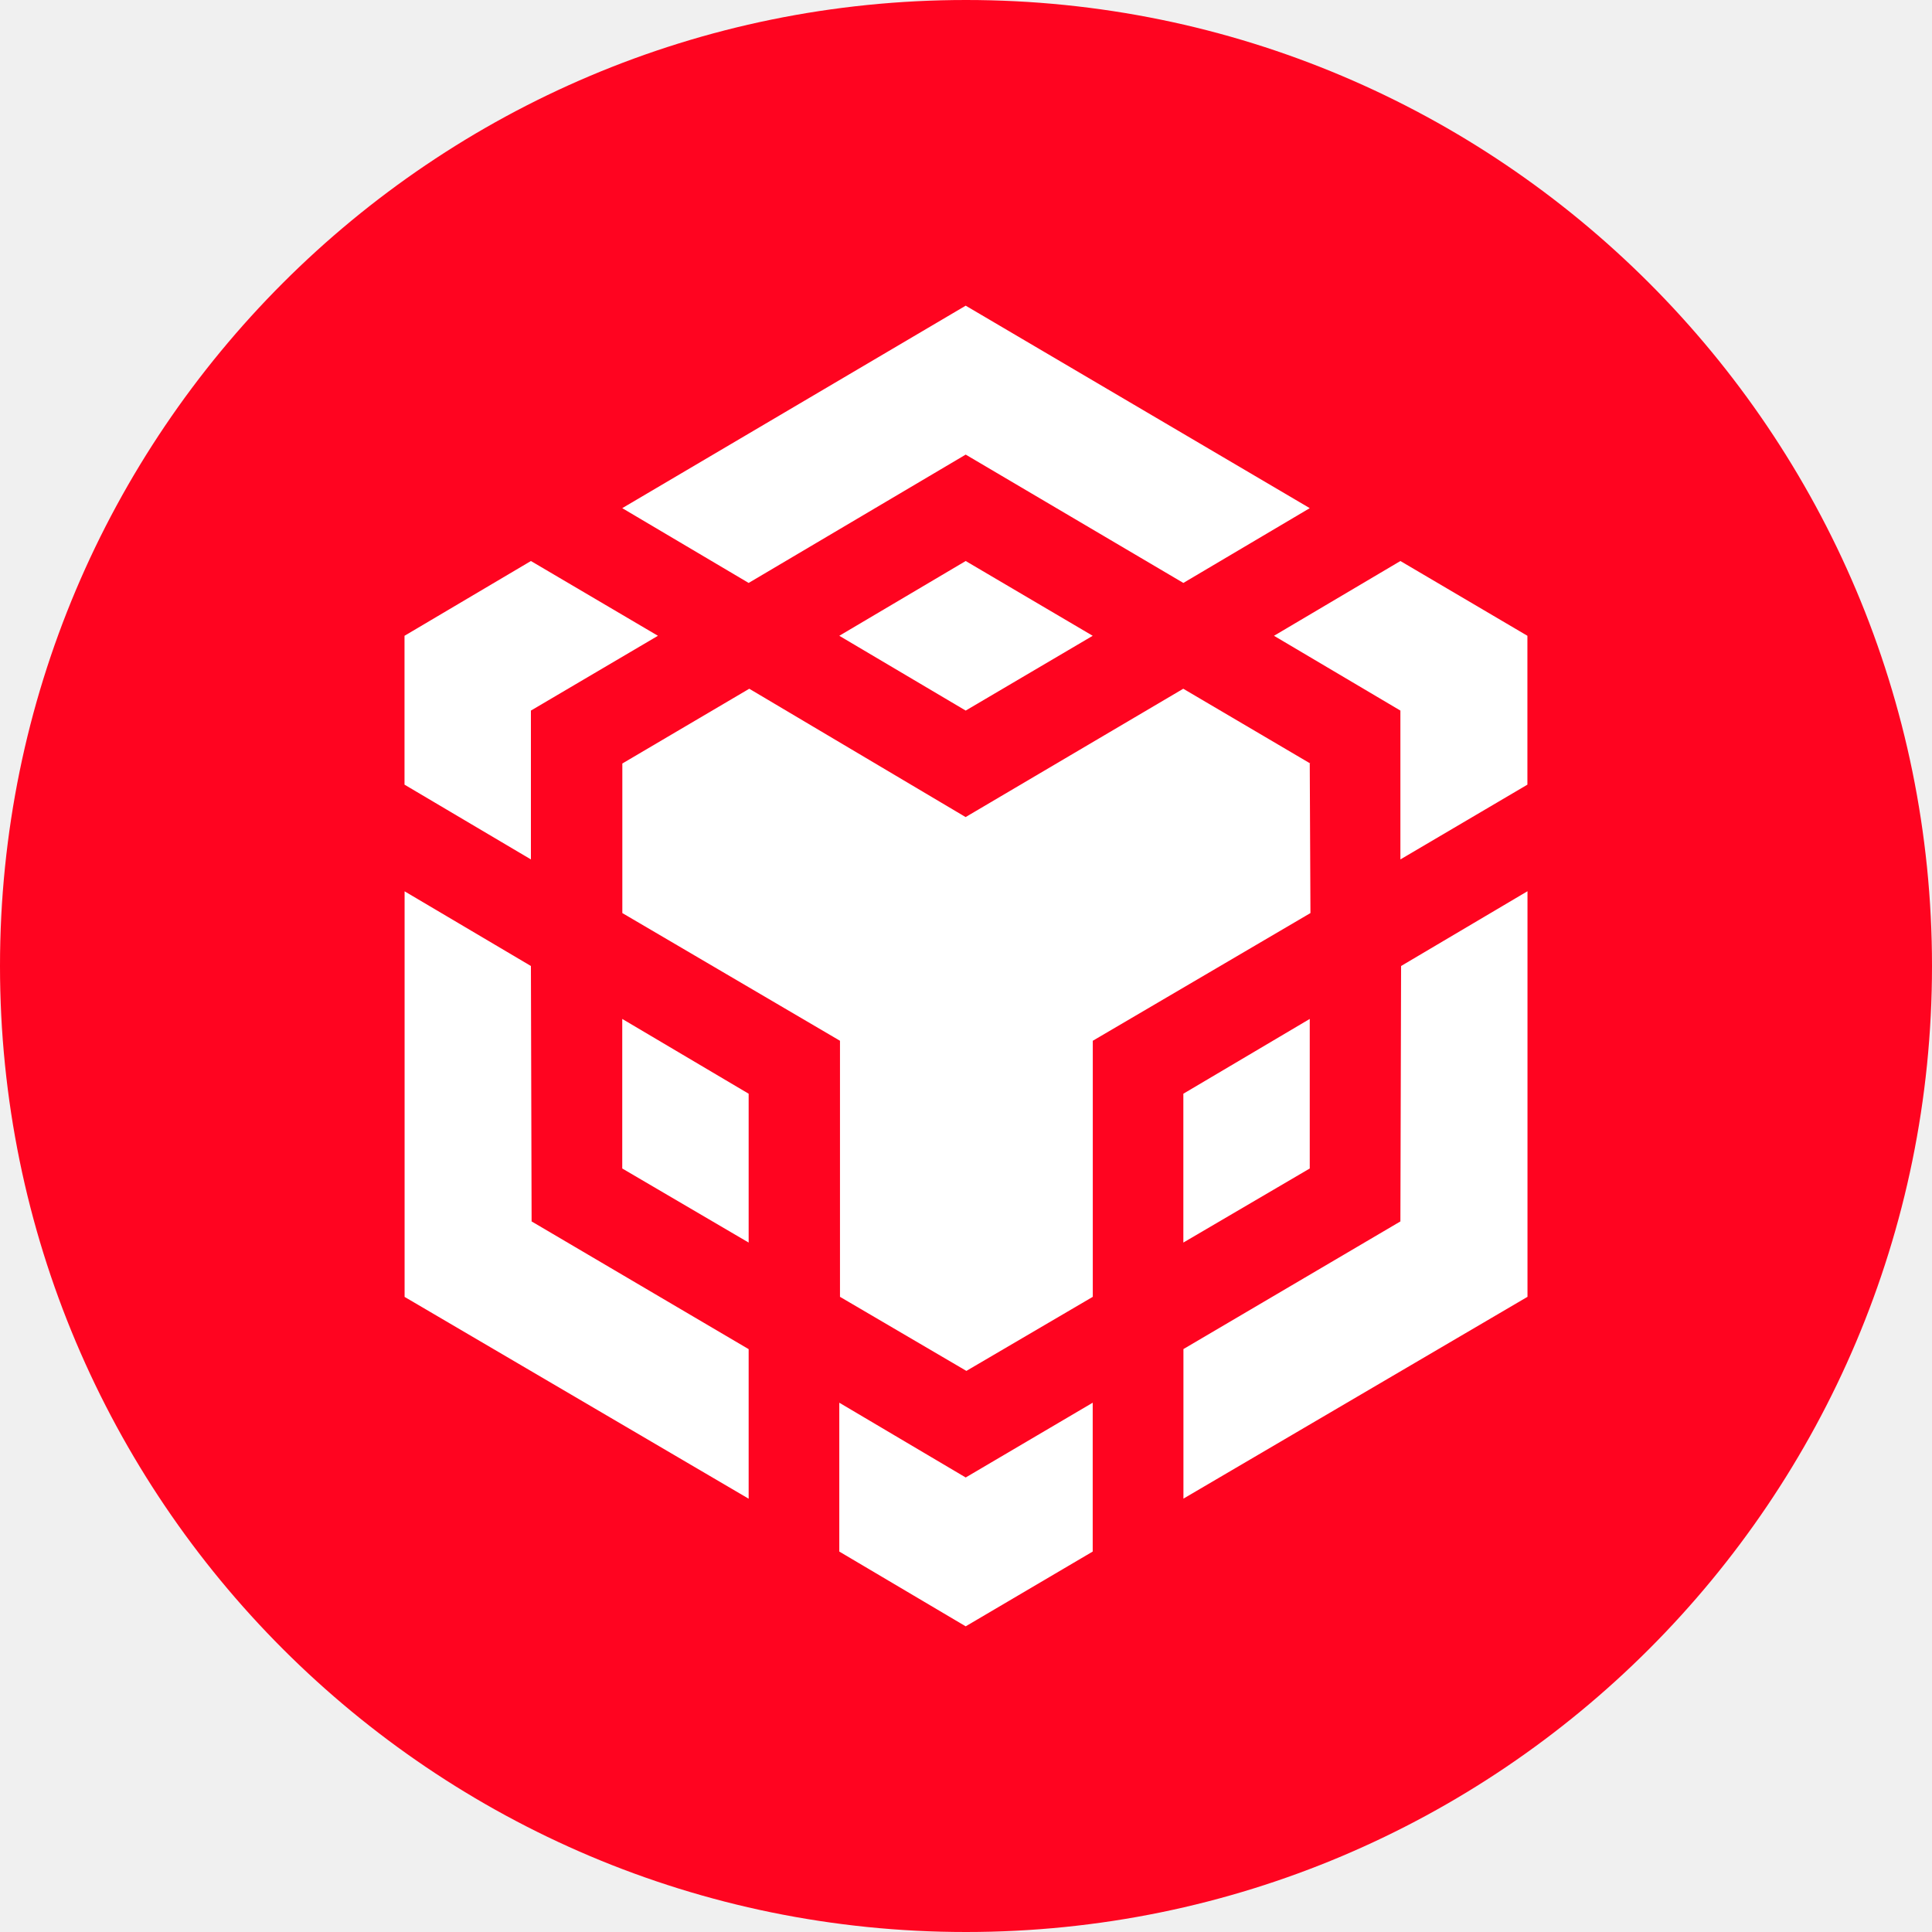
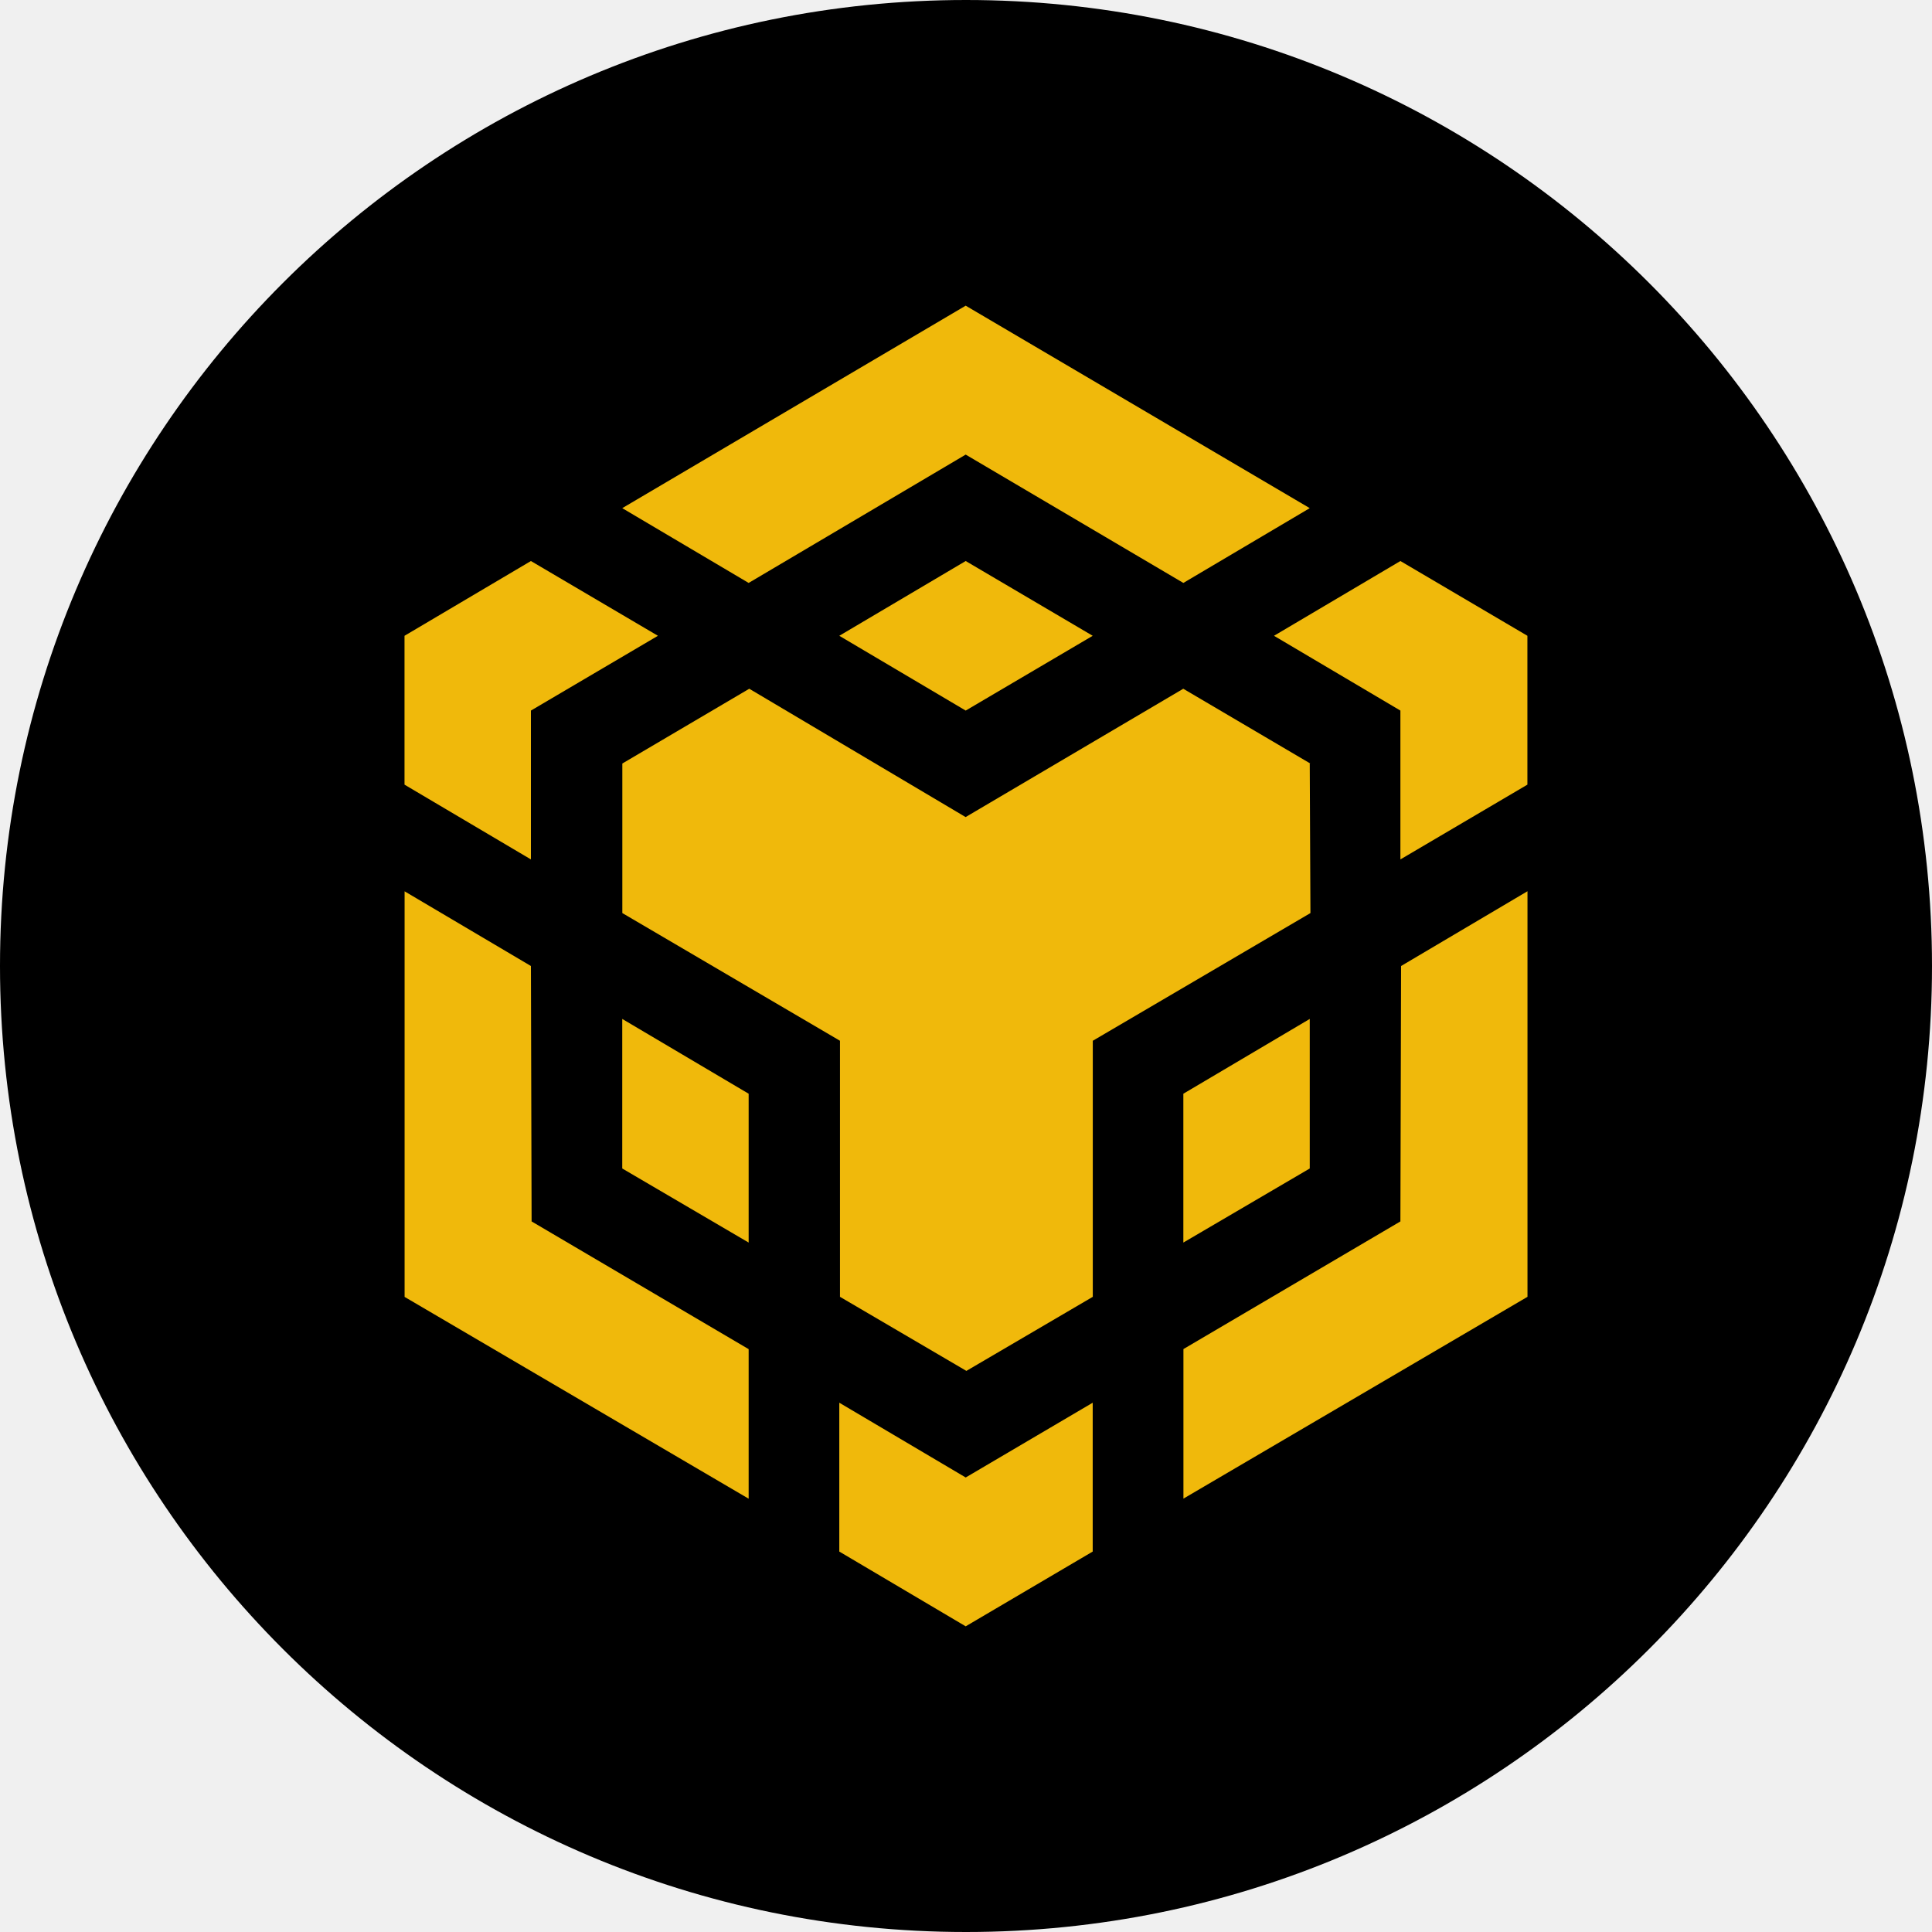
<svg xmlns="http://www.w3.org/2000/svg" width="120" height="120" viewBox="0 0 120 120" fill="none">
-   <g clip-path="url(#clip0_9933_29)">
-     <path d="M60 120C93.137 120 120 93.137 120 60C120 26.863 93.137 0 60 0C26.863 0 0 26.863 0 60C0 93.137 26.863 120 60 120Z" fill="#FF0420" />
-     <path d="M32.976 60L33.019 75.865L46.5 83.798V93.087L25.13 80.553V55.361L32.976 60ZM32.976 44.135V53.38L25.125 48.736V39.49L32.976 34.846L40.865 39.49L32.976 44.135ZM52.13 39.49L59.981 34.846L67.87 39.49L59.981 44.135L52.13 39.49Z" fill="white" />
-     <path d="M38.649 72.577V63.288L46.5 67.933V77.178L38.649 72.577ZM52.13 87.125L59.981 91.769L67.87 87.125V96.37L59.981 101.014L52.13 96.37V87.125ZM79.13 39.49L86.981 34.846L94.87 39.49V48.736L86.981 53.38V44.135L79.13 39.49ZM86.981 75.865L87.024 60L94.875 55.356V80.548L73.505 93.082V83.793L86.981 75.865Z" fill="white" />
-     <path d="M81.351 72.577L73.5 77.178V67.933L81.351 63.288V72.577Z" fill="white" />
-     <path d="M81.351 47.423L81.394 56.712L67.875 64.644V80.548L60.024 85.149L52.173 80.548V64.644L38.654 56.712V47.423L46.538 42.779L59.976 50.75L73.495 42.779L81.385 47.423H81.351ZM38.649 31.562L59.981 18.986L81.351 31.562L73.5 36.207L59.981 28.236L46.5 36.207L38.649 31.562Z" fill="white" />
+   <g clip-path="url(#clip0_9925_12833)">
+     <path fill-rule="evenodd" clip-rule="evenodd" d="M60 0C93.139 0 120 26.861 120 60C120 93.139 93.139 120 60 120C26.861 120 0 93.139 0 60C0 26.861 26.861 0 60 0Z" fill="black" />
+     <path d="M32.976 60L33.019 75.865L46.5 83.798V93.087L25.13 80.553V55.361L32.976 60ZM32.976 44.135V53.38L25.125 48.736V39.49L32.976 34.846L40.865 39.49L32.976 44.135ZM52.13 39.49L59.981 34.846L67.87 39.49L59.981 44.135L52.13 39.49Z" fill="#F0B90B" />
+     <path d="M38.649 72.577V63.288L46.5 67.933V77.178L38.649 72.577ZM52.13 87.125L59.981 91.769L67.87 87.125V96.37L59.981 101.014L52.13 96.37V87.125ZM79.13 39.49L86.981 34.846L94.87 39.49V48.736L86.981 53.38V44.135L79.13 39.49ZM86.981 75.865L87.024 60L94.875 55.356V80.548L73.505 93.082V83.793L86.981 75.865Z" fill="#F0B90B" />
+     <path d="M81.351 72.577L73.5 77.178V67.933L81.351 63.288V72.577Z" fill="#F0B90B" />
+     <path d="M81.351 47.423L81.394 56.712L67.875 64.644V80.548L60.024 85.149L52.173 80.548V64.644L38.654 56.712V47.423L46.538 42.779L59.976 50.75L73.495 42.779L81.385 47.423H81.351ZM38.649 31.562L59.981 18.986L81.351 31.562L73.5 36.207L59.981 28.236L46.5 36.207L38.649 31.562Z" fill="#F0B90B" />
  </g>
  <defs>
-     <clipPath id="clip0_9933_29">
+     <clipPath id="clip0_9925_12833">
      <rect width="120" height="120" fill="white" />
    </clipPath>
  </defs>
</svg>
